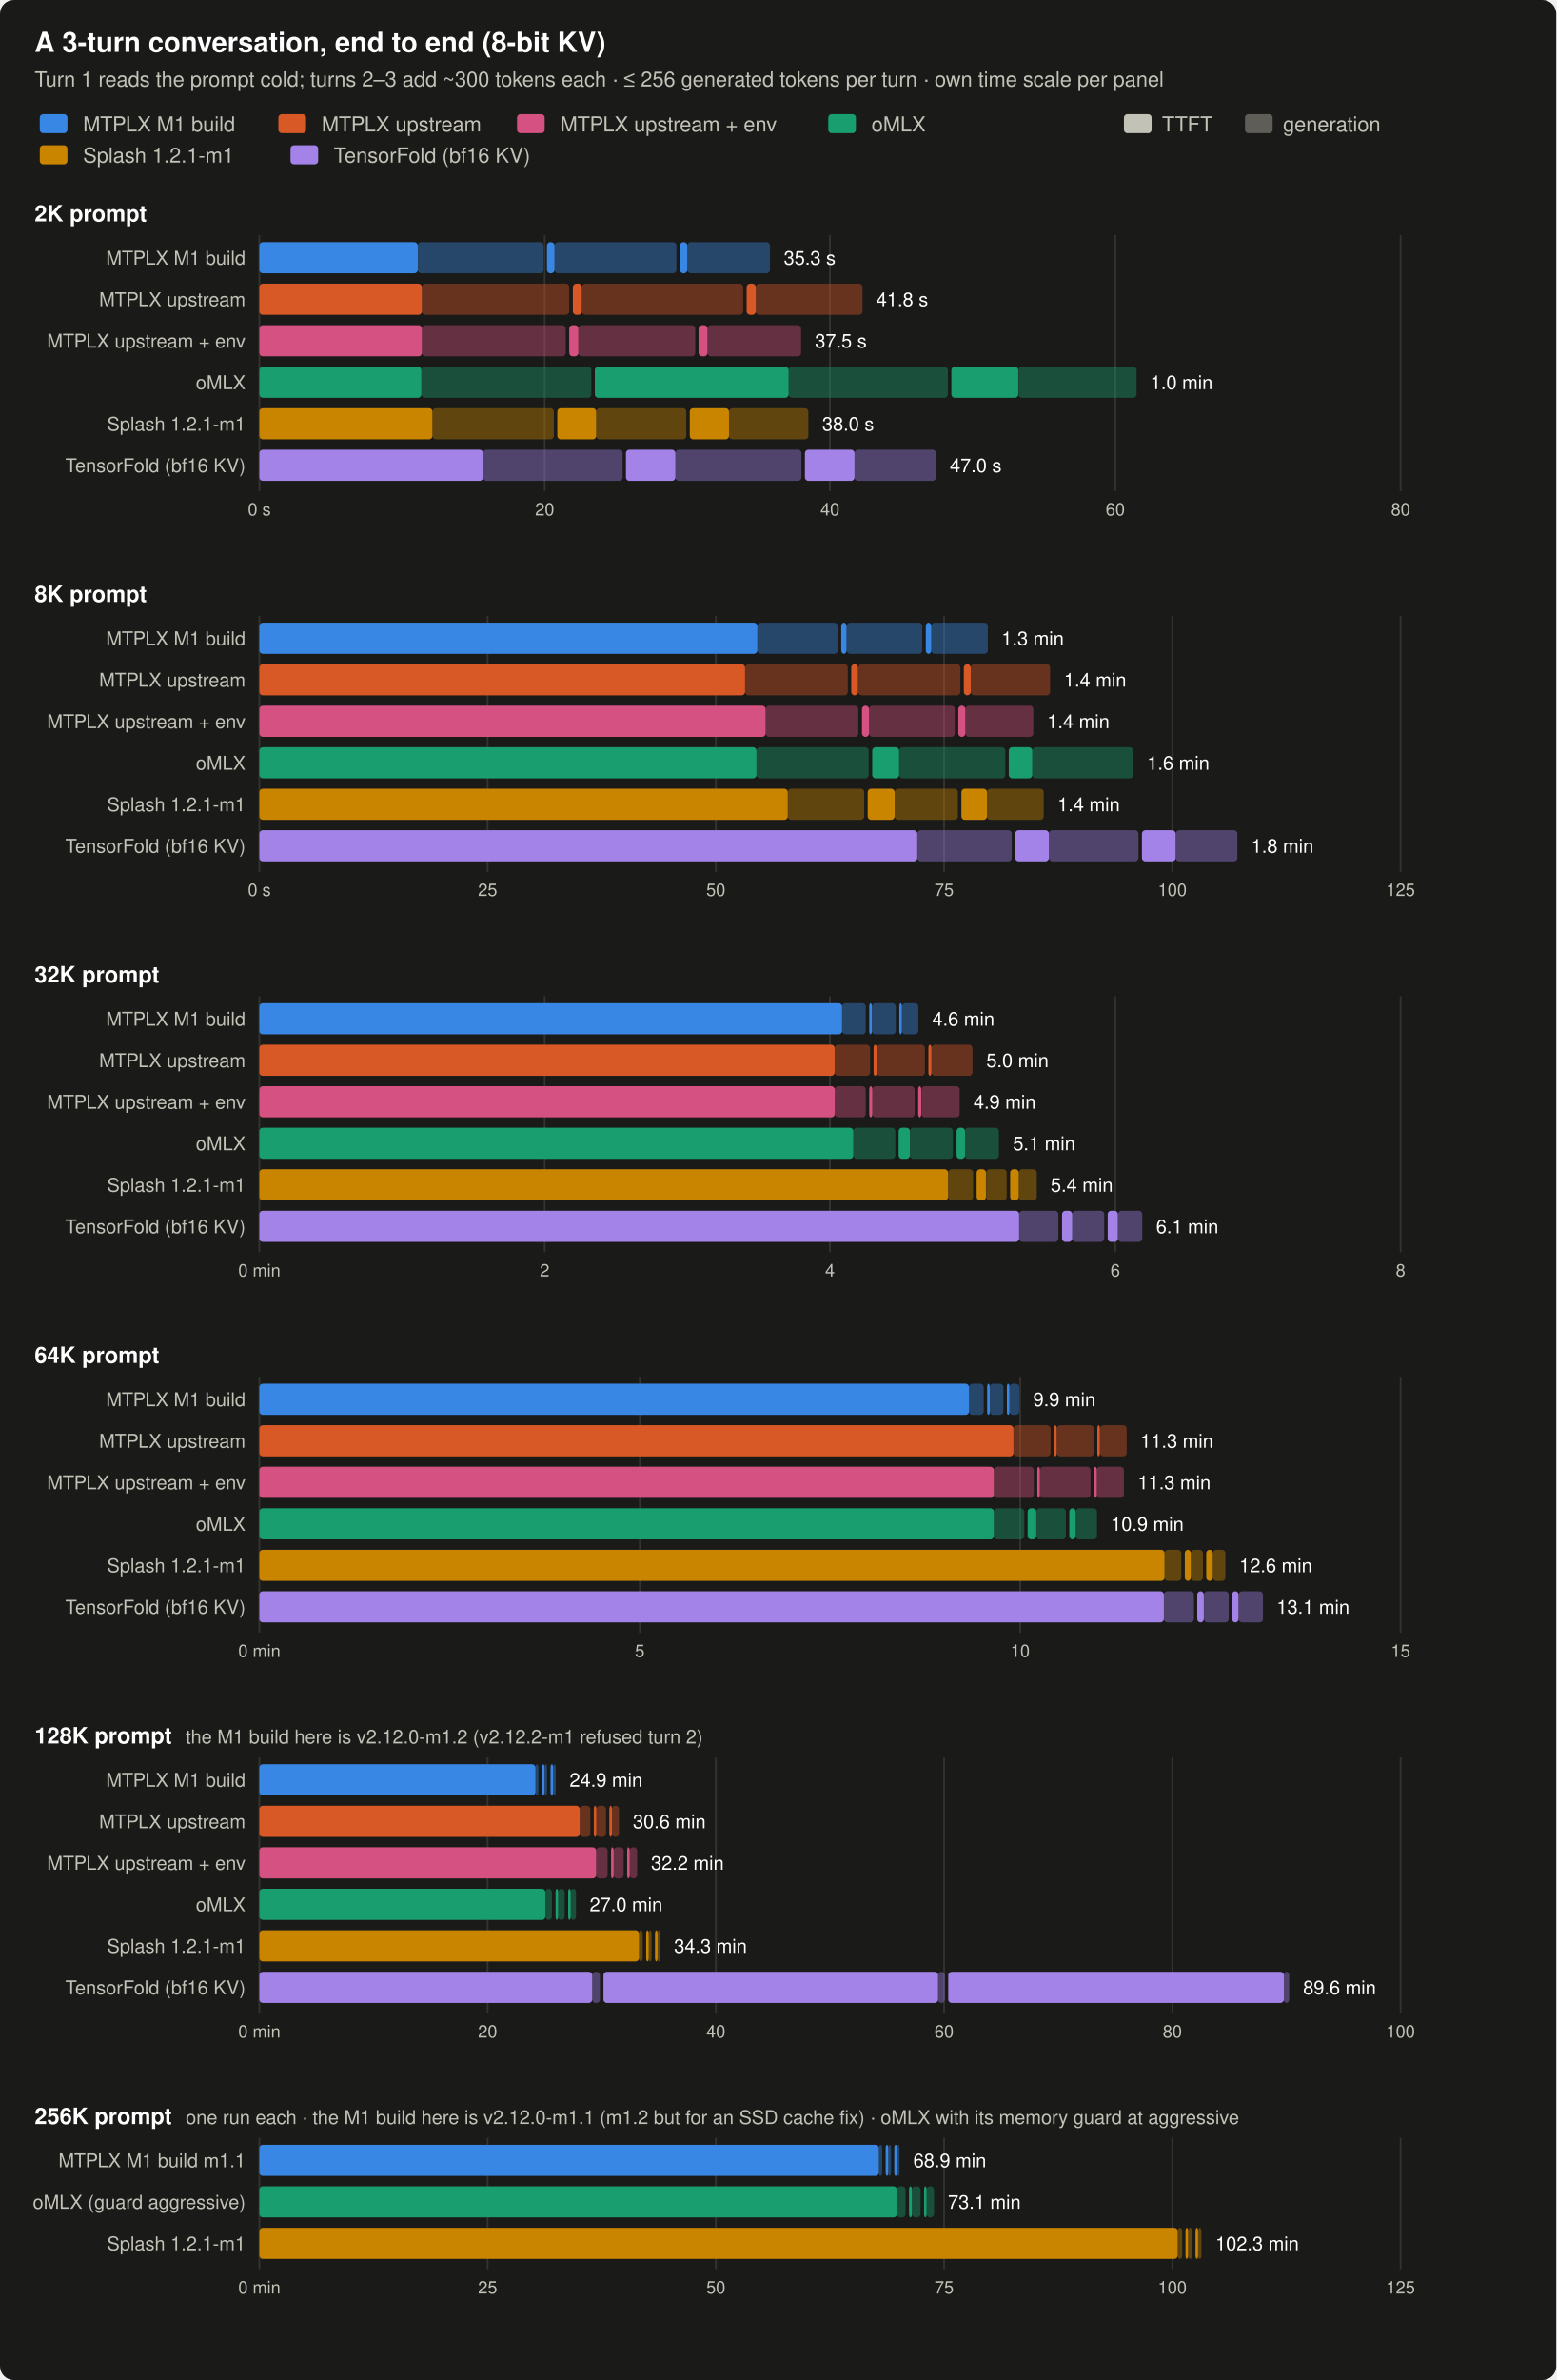
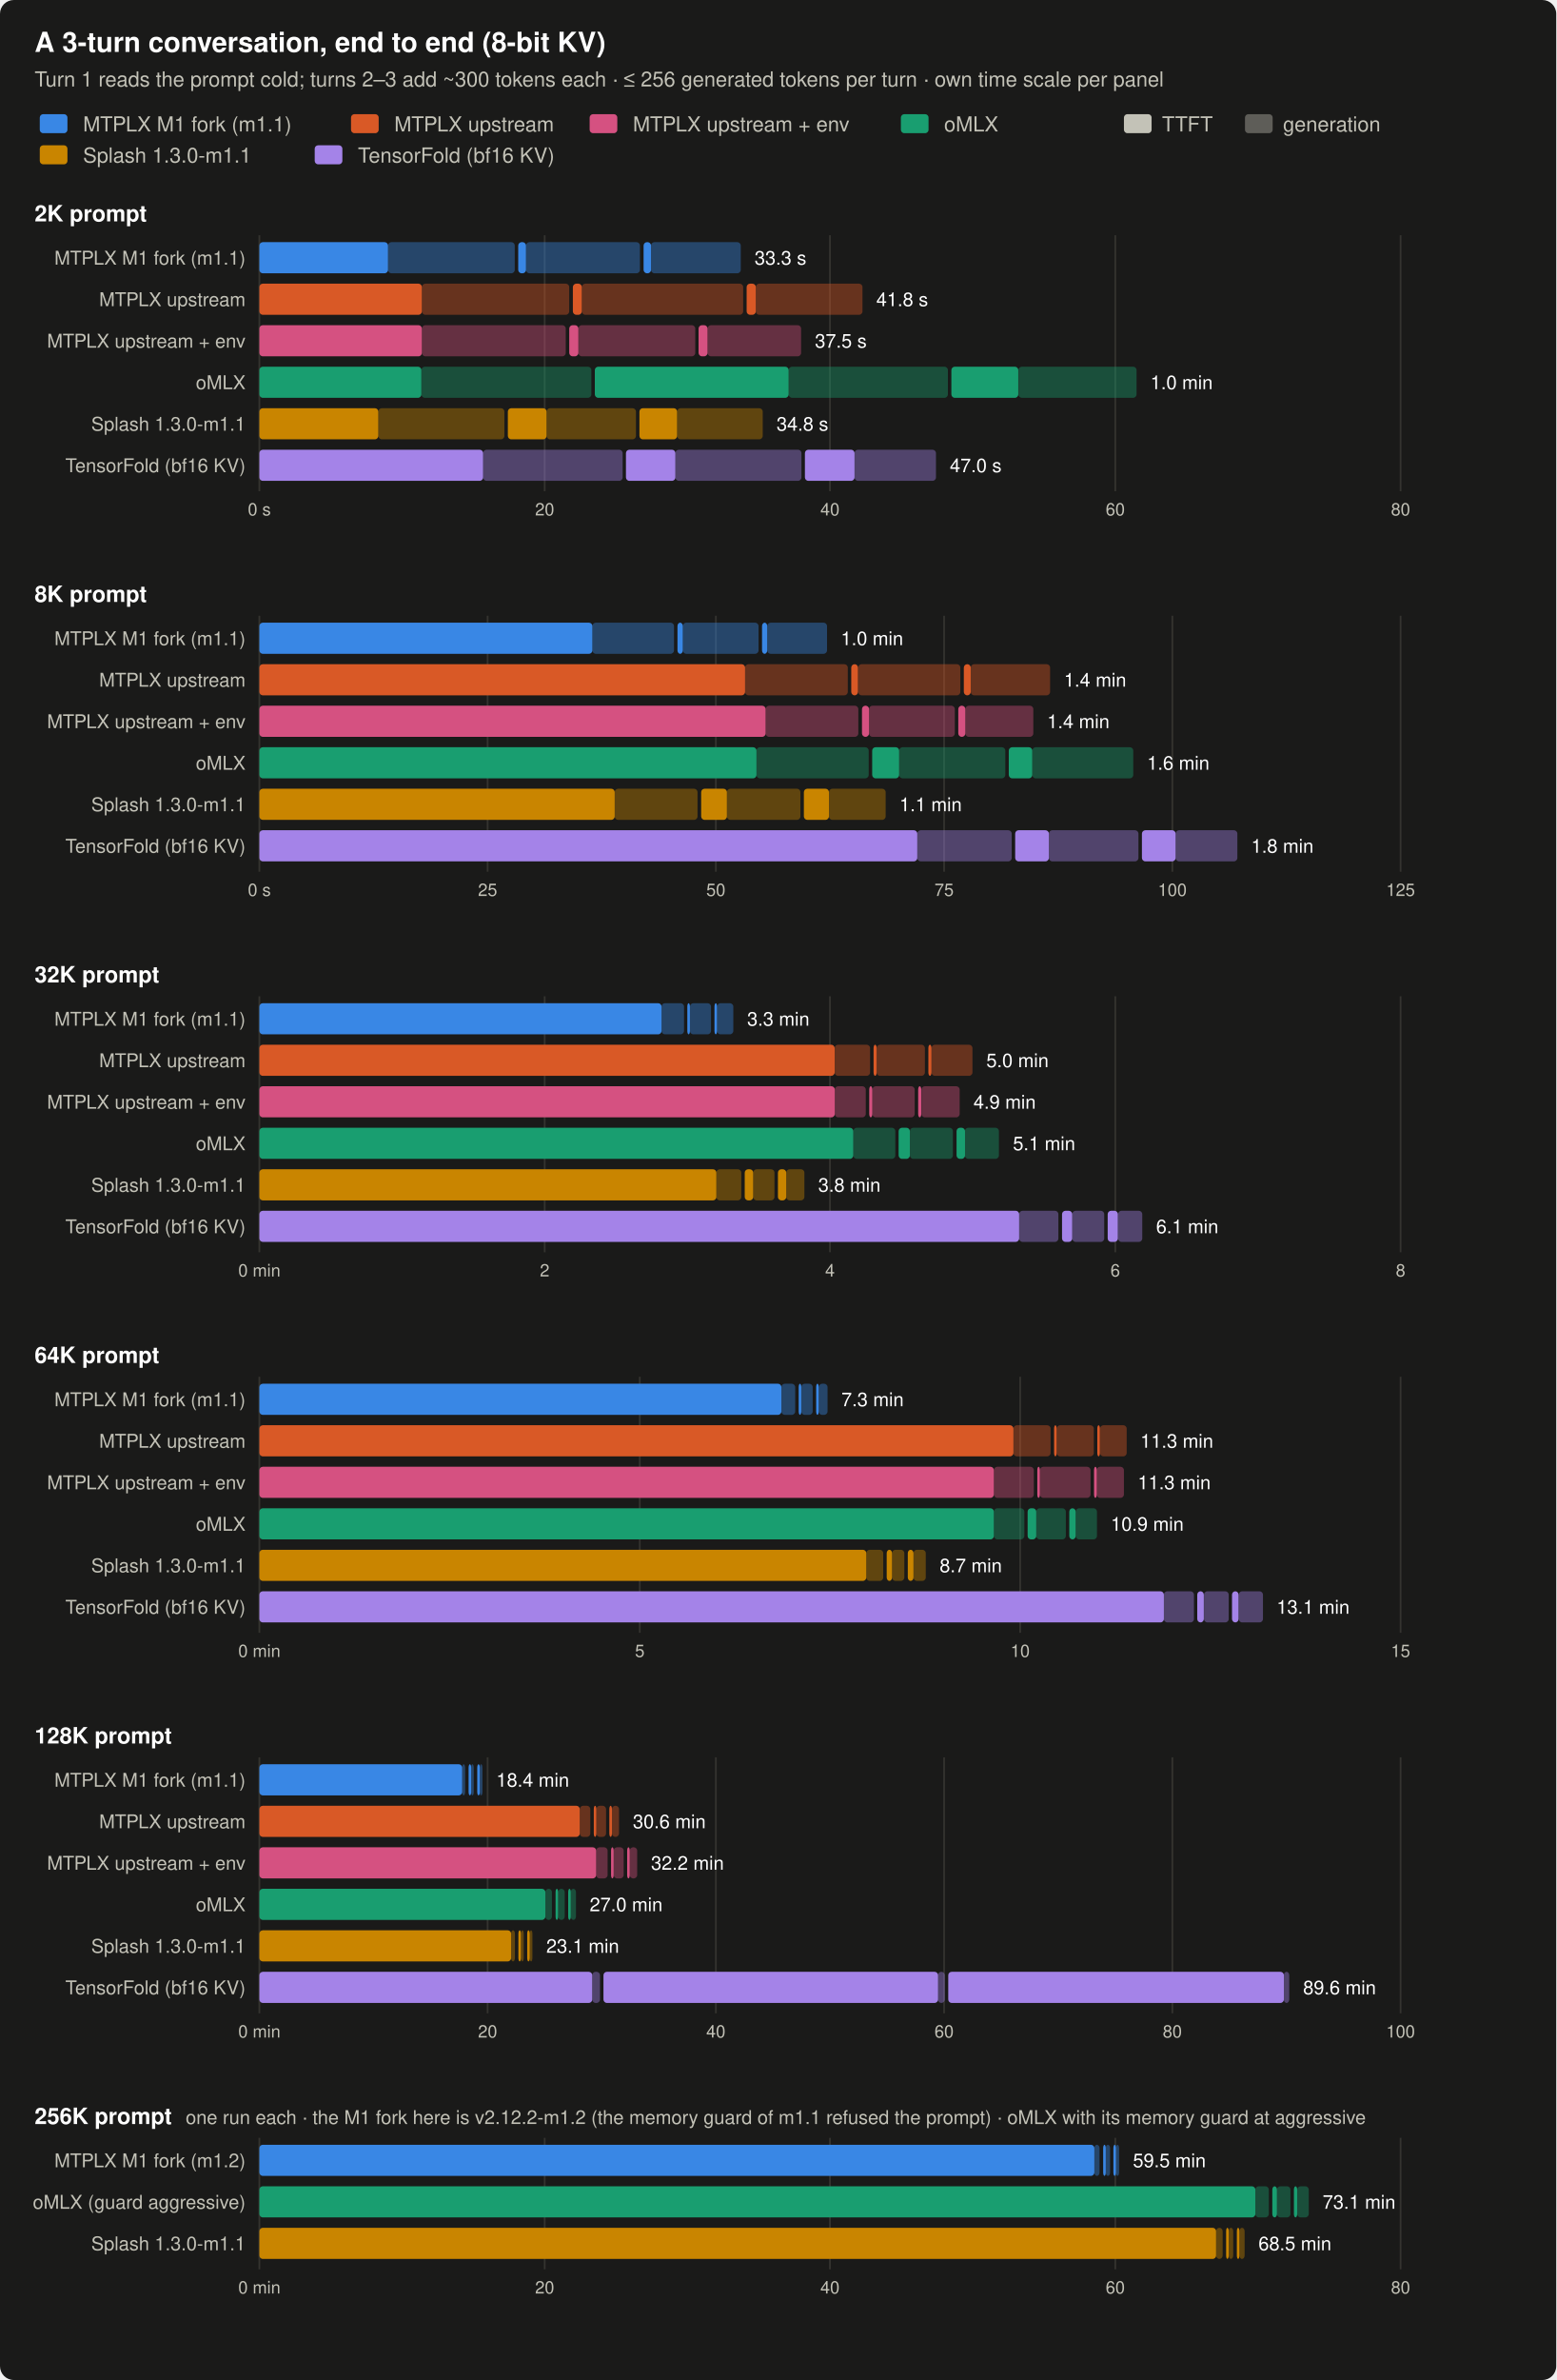
<svg xmlns="http://www.w3.org/2000/svg" viewBox="0 0 900 1376" width="900" height="1376" role="img" aria-label="A 3-turn conversation, end to end (8-bit KV)" font-family="-apple-system,BlinkMacSystemFont,Segoe UI,Helvetica,Arial,sans-serif">
  <rect width="900" height="1376" rx="8" fill="#1a1a19" />
  <text x="20" y="30" fill="#ffffff" font-size="16" font-weight="600">A 3-turn conversation, end to end (8-bit KV)</text>
  <text x="20" y="50" fill="#c3c2b7" font-size="12">Turn 1 reads the prompt cold; turns 2–3 add ~300 tokens each · ≤ 256 generated tokens per turn · own time scale per panel</text>
  <rect x="23" y="66" width="16" height="11" rx="2" fill="#3987e5" />
-   <text x="48" y="76" fill="#c3c2b7" font-size="12">MTPLX M1 build</text>
-   <rect x="161" y="66" width="16" height="11" rx="2" fill="#d95926" />
-   <text x="186" y="76" fill="#c3c2b7" font-size="12">MTPLX upstream</text>
-   <rect x="299" y="66" width="16" height="11" rx="2" fill="#d55181" />
-   <text x="324" y="76" fill="#c3c2b7" font-size="12">MTPLX upstream + env</text>
-   <rect x="479" y="66" width="16" height="11" rx="2" fill="#199e70" />
-   <text x="504" y="76" fill="#c3c2b7" font-size="12">oMLX</text>
+   <text x="48" y="76" fill="#c3c2b7" font-size="12">MTPLX M1 fork (m1.1)</text>
+   <rect x="203" y="66" width="16" height="11" rx="2" fill="#d95926" />
+   <text x="228" y="76" fill="#c3c2b7" font-size="12">MTPLX upstream</text>
+   <rect x="341" y="66" width="16" height="11" rx="2" fill="#d55181" />
+   <text x="366" y="76" fill="#c3c2b7" font-size="12">MTPLX upstream + env</text>
+   <rect x="521" y="66" width="16" height="11" rx="2" fill="#199e70" />
+   <text x="546" y="76" fill="#c3c2b7" font-size="12">oMLX</text>
  <rect x="23" y="84" width="16" height="11" rx="2" fill="#c98500" />
-   <text x="48" y="94" fill="#c3c2b7" font-size="12">Splash 1.2.1-m1</text>
-   <rect x="168" y="84" width="16" height="11" rx="2" fill="#a483e8" />
-   <text x="193" y="94" fill="#c3c2b7" font-size="12">TensorFold (bf16 KV)</text>
+   <text x="48" y="94" fill="#c3c2b7" font-size="12">Splash 1.3.0-m1.1</text>
+   <rect x="182" y="84" width="16" height="11" rx="2" fill="#a483e8" />
+   <text x="207" y="94" fill="#c3c2b7" font-size="12">TensorFold (bf16 KV)</text>
  <rect x="650" y="66" width="16" height="11" rx="2" fill="#c3c2b7" />
  <text x="672" y="76" fill="#c3c2b7" font-size="12">TTFT</text>
  <rect x="720" y="66" width="16" height="11" rx="2" fill="#c3c2b7" fill-opacity="0.4" />
  <text x="742" y="76" fill="#c3c2b7" font-size="12">generation</text>
  <text x="20" y="128" fill="#ffffff" font-size="13" font-weight="600">2K prompt</text>
  <line x1="150.0" x2="150.0" y1="136" y2="284" stroke="#34332f" />
  <text x="150.0" y="298" fill="#c3c2b7" font-size="10" text-anchor="middle">0 s</text>
  <line x1="315.0" x2="315.0" y1="136" y2="284" stroke="#34332f" />
  <text x="315.0" y="298" fill="#c3c2b7" font-size="10" text-anchor="middle">20 </text>
  <line x1="480.0" x2="480.0" y1="136" y2="284" stroke="#34332f" />
  <text x="480.0" y="298" fill="#c3c2b7" font-size="10" text-anchor="middle">40 </text>
  <line x1="645.0" x2="645.0" y1="136" y2="284" stroke="#34332f" />
  <text x="645.0" y="298" fill="#c3c2b7" font-size="10" text-anchor="middle">60 </text>
  <line x1="810.0" x2="810.0" y1="136" y2="284" stroke="#34332f" />
  <text x="810.0" y="298" fill="#c3c2b7" font-size="10" text-anchor="middle">80 </text>
-   <text x="142" y="153" fill="#c3c2b7" font-size="11" text-anchor="end">MTPLX M1 build</text>
-   <rect x="150.0" y="140" width="91.6" height="18" rx="2" fill="#3987e5" />
-   <rect x="241.6" y="140" width="72.7" height="18" rx="2" fill="#3987e5" fill-opacity="0.4" />
-   <rect x="316.3" y="140" width="4.4" height="18" rx="2" fill="#3987e5" />
-   <rect x="320.7" y="140" width="70.5" height="18" rx="2" fill="#3987e5" fill-opacity="0.4" />
-   <rect x="393.2" y="140" width="4.3" height="18" rx="2" fill="#3987e5" />
-   <rect x="397.5" y="140" width="47.8" height="18" rx="2" fill="#3987e5" fill-opacity="0.4" />
-   <text x="453.3" y="153" fill="#ffffff" font-size="11">35.3 s</text>
+   <text x="142" y="153" fill="#c3c2b7" font-size="11" text-anchor="end">MTPLX M1 fork (m1.1)</text>
+   <rect x="150.0" y="140" width="74.4" height="18" rx="2" fill="#3987e5" />
+   <rect x="224.4" y="140" width="73.3" height="18" rx="2" fill="#3987e5" fill-opacity="0.4" />
+   <rect x="299.7" y="140" width="4.5" height="18" rx="2" fill="#3987e5" />
+   <rect x="304.2" y="140" width="65.9" height="18" rx="2" fill="#3987e5" fill-opacity="0.4" />
+   <rect x="372.2" y="140" width="4.3" height="18" rx="2" fill="#3987e5" />
+   <rect x="376.5" y="140" width="51.9" height="18" rx="2" fill="#3987e5" fill-opacity="0.4" />
+   <text x="436.4" y="153" fill="#ffffff" font-size="11">33.3 s</text>
  <text x="142" y="177" fill="#c3c2b7" font-size="11" text-anchor="end">MTPLX upstream</text>
  <rect x="150.0" y="164" width="94.0" height="18" rx="2" fill="#d95926" />
  <rect x="244.0" y="164" width="85.2" height="18" rx="2" fill="#d95926" fill-opacity="0.4" />
  <rect x="331.3" y="164" width="5.2" height="18" rx="2" fill="#d95926" />
  <rect x="336.5" y="164" width="93.3" height="18" rx="2" fill="#d95926" fill-opacity="0.4" />
  <rect x="431.8" y="164" width="5.3" height="18" rx="2" fill="#d95926" />
  <rect x="437.1" y="164" width="61.7" height="18" rx="2" fill="#d95926" fill-opacity="0.4" />
  <text x="506.8" y="177" fill="#ffffff" font-size="11">41.8 s</text>
  <text x="142" y="201" fill="#c3c2b7" font-size="11" text-anchor="end">MTPLX upstream + env</text>
  <rect x="150.0" y="188" width="94.0" height="18" rx="2" fill="#d55181" />
  <rect x="244.0" y="188" width="83.2" height="18" rx="2" fill="#d55181" fill-opacity="0.4" />
  <rect x="329.2" y="188" width="5.3" height="18" rx="2" fill="#d55181" />
  <rect x="334.5" y="188" width="67.6" height="18" rx="2" fill="#d55181" fill-opacity="0.4" />
  <rect x="404.0" y="188" width="5.2" height="18" rx="2" fill="#d55181" />
  <rect x="409.2" y="188" width="54.1" height="18" rx="2" fill="#d55181" fill-opacity="0.4" />
  <text x="471.3" y="201" fill="#ffffff" font-size="11">37.5 s</text>
  <text x="142" y="225" fill="#c3c2b7" font-size="11" text-anchor="end">oMLX</text>
  <rect x="150.0" y="212" width="93.7" height="18" rx="2" fill="#199e70" />
  <rect x="243.7" y="212" width="98.3" height="18" rx="2" fill="#199e70" fill-opacity="0.4" />
  <rect x="344.0" y="212" width="112.1" height="18" rx="2" fill="#199e70" />
  <rect x="456.1" y="212" width="92.1" height="18" rx="2" fill="#199e70" fill-opacity="0.4" />
  <rect x="550.2" y="212" width="38.7" height="18" rx="2" fill="#199e70" />
  <rect x="589.0" y="212" width="68.3" height="18" rx="2" fill="#199e70" fill-opacity="0.4" />
  <text x="665.3" y="225" fill="#ffffff" font-size="11">1.0 min</text>
-   <text x="142" y="249" fill="#c3c2b7" font-size="11" text-anchor="end">Splash 1.2.1-m1</text>
-   <rect x="150.0" y="236" width="100.1" height="18" rx="2" fill="#c98500" />
-   <rect x="250.1" y="236" width="70.2" height="18" rx="2" fill="#c98500" fill-opacity="0.4" />
-   <rect x="322.3" y="236" width="22.5" height="18" rx="2" fill="#c98500" />
-   <rect x="344.8" y="236" width="52.1" height="18" rx="2" fill="#c98500" fill-opacity="0.4" />
-   <rect x="398.9" y="236" width="22.7" height="18" rx="2" fill="#c98500" />
-   <rect x="421.6" y="236" width="45.9" height="18" rx="2" fill="#c98500" fill-opacity="0.4" />
-   <text x="475.5" y="249" fill="#ffffff" font-size="11">38.0 s</text>
+   <text x="142" y="249" fill="#c3c2b7" font-size="11" text-anchor="end">Splash 1.3.0-m1.1</text>
+   <rect x="150.0" y="236" width="68.8" height="18" rx="2" fill="#c98500" />
+   <rect x="218.8" y="236" width="72.9" height="18" rx="2" fill="#c98500" fill-opacity="0.4" />
+   <rect x="293.7" y="236" width="22.4" height="18" rx="2" fill="#c98500" />
+   <rect x="316.1" y="236" width="51.7" height="18" rx="2" fill="#c98500" fill-opacity="0.4" />
+   <rect x="369.8" y="236" width="21.8" height="18" rx="2" fill="#c98500" />
+   <rect x="391.6" y="236" width="49.5" height="18" rx="2" fill="#c98500" fill-opacity="0.4" />
+   <text x="449.1" y="249" fill="#ffffff" font-size="11">34.8 s</text>
  <text x="142" y="273" fill="#c3c2b7" font-size="11" text-anchor="end">TensorFold (bf16 KV)</text>
  <rect x="150.0" y="260" width="129.4" height="18" rx="2" fill="#a483e8" />
  <rect x="279.4" y="260" width="80.7" height="18" rx="2" fill="#a483e8" fill-opacity="0.4" />
  <rect x="362.0" y="260" width="28.6" height="18" rx="2" fill="#a483e8" />
  <rect x="390.6" y="260" width="72.9" height="18" rx="2" fill="#a483e8" fill-opacity="0.4" />
  <rect x="465.5" y="260" width="28.7" height="18" rx="2" fill="#a483e8" />
  <rect x="494.2" y="260" width="47.1" height="18" rx="2" fill="#a483e8" fill-opacity="0.4" />
  <text x="549.3" y="273" fill="#ffffff" font-size="11">47.0 s</text>
  <text x="20" y="348" fill="#ffffff" font-size="13" font-weight="600">8K prompt</text>
  <line x1="150.0" x2="150.0" y1="356" y2="504" stroke="#34332f" />
  <text x="150.0" y="518" fill="#c3c2b7" font-size="10" text-anchor="middle">0 s</text>
  <line x1="282.0" x2="282.0" y1="356" y2="504" stroke="#34332f" />
  <text x="282.0" y="518" fill="#c3c2b7" font-size="10" text-anchor="middle">25 </text>
  <line x1="414.0" x2="414.0" y1="356" y2="504" stroke="#34332f" />
  <text x="414.0" y="518" fill="#c3c2b7" font-size="10" text-anchor="middle">50 </text>
  <line x1="546.0" x2="546.0" y1="356" y2="504" stroke="#34332f" />
  <text x="546.0" y="518" fill="#c3c2b7" font-size="10" text-anchor="middle">75 </text>
  <line x1="678.0" x2="678.0" y1="356" y2="504" stroke="#34332f" />
  <text x="678.0" y="518" fill="#c3c2b7" font-size="10" text-anchor="middle">100 </text>
  <line x1="810.0" x2="810.0" y1="356" y2="504" stroke="#34332f" />
  <text x="810.0" y="518" fill="#c3c2b7" font-size="10" text-anchor="middle">125 </text>
-   <text x="142" y="373" fill="#c3c2b7" font-size="11" text-anchor="end">MTPLX M1 build</text>
-   <rect x="150.0" y="360" width="288.0" height="18" rx="2" fill="#3987e5" />
-   <rect x="438.0" y="360" width="46.5" height="18" rx="2" fill="#3987e5" fill-opacity="0.4" />
-   <rect x="486.5" y="360" width="3.1" height="18" rx="2" fill="#3987e5" />
-   <rect x="489.7" y="360" width="43.7" height="18" rx="2" fill="#3987e5" fill-opacity="0.4" />
-   <rect x="535.4" y="360" width="3.2" height="18" rx="2" fill="#3987e5" />
-   <rect x="538.6" y="360" width="32.7" height="18" rx="2" fill="#3987e5" fill-opacity="0.4" />
-   <text x="579.2" y="373" fill="#ffffff" font-size="11">1.3 min</text>
+   <text x="142" y="373" fill="#c3c2b7" font-size="11" text-anchor="end">MTPLX M1 fork (m1.1)</text>
+   <rect x="150.0" y="360" width="192.6" height="18" rx="2" fill="#3987e5" />
+   <rect x="342.6" y="360" width="47.2" height="18" rx="2" fill="#3987e5" fill-opacity="0.4" />
+   <rect x="391.8" y="360" width="3.1" height="18" rx="2" fill="#3987e5" />
+   <rect x="394.9" y="360" width="43.8" height="18" rx="2" fill="#3987e5" fill-opacity="0.4" />
+   <rect x="440.7" y="360" width="3.0" height="18" rx="2" fill="#3987e5" />
+   <rect x="443.7" y="360" width="34.6" height="18" rx="2" fill="#3987e5" fill-opacity="0.4" />
+   <text x="486.3" y="373" fill="#ffffff" font-size="11">1.0 min</text>
  <text x="142" y="397" fill="#c3c2b7" font-size="11" text-anchor="end">MTPLX upstream</text>
  <rect x="150.0" y="384" width="280.9" height="18" rx="2" fill="#d95926" />
  <rect x="430.9" y="384" width="59.4" height="18" rx="2" fill="#d95926" fill-opacity="0.4" />
  <rect x="492.3" y="384" width="3.9" height="18" rx="2" fill="#d95926" />
  <rect x="496.3" y="384" width="59.1" height="18" rx="2" fill="#d95926" fill-opacity="0.4" />
  <rect x="557.4" y="384" width="4.0" height="18" rx="2" fill="#d95926" />
  <rect x="561.4" y="384" width="45.9" height="18" rx="2" fill="#d95926" fill-opacity="0.4" />
  <text x="615.3" y="397" fill="#ffffff" font-size="11">1.4 min</text>
  <text x="142" y="421" fill="#c3c2b7" font-size="11" text-anchor="end">MTPLX upstream + env</text>
  <rect x="150.0" y="408" width="292.8" height="18" rx="2" fill="#d55181" />
  <rect x="442.8" y="408" width="53.6" height="18" rx="2" fill="#d55181" fill-opacity="0.4" />
  <rect x="498.5" y="408" width="4.1" height="18" rx="2" fill="#d55181" />
  <rect x="502.6" y="408" width="49.6" height="18" rx="2" fill="#d55181" fill-opacity="0.4" />
  <rect x="554.2" y="408" width="4.1" height="18" rx="2" fill="#d55181" />
  <rect x="558.3" y="408" width="39.3" height="18" rx="2" fill="#d55181" fill-opacity="0.4" />
  <text x="605.6" y="421" fill="#ffffff" font-size="11">1.4 min</text>
  <text x="142" y="445" fill="#c3c2b7" font-size="11" text-anchor="end">oMLX</text>
  <rect x="150.0" y="432" width="287.5" height="18" rx="2" fill="#199e70" />
  <rect x="437.5" y="432" width="64.9" height="18" rx="2" fill="#199e70" fill-opacity="0.4" />
  <rect x="504.4" y="432" width="15.6" height="18" rx="2" fill="#199e70" />
  <rect x="520.0" y="432" width="61.4" height="18" rx="2" fill="#199e70" fill-opacity="0.4" />
  <rect x="583.4" y="432" width="13.6" height="18" rx="2" fill="#199e70" />
  <rect x="597.0" y="432" width="58.4" height="18" rx="2" fill="#199e70" fill-opacity="0.4" />
  <text x="663.4" y="445" fill="#ffffff" font-size="11">1.6 min</text>
-   <text x="142" y="469" fill="#c3c2b7" font-size="11" text-anchor="end">Splash 1.2.1-m1</text>
-   <rect x="150.0" y="456" width="305.6" height="18" rx="2" fill="#c98500" />
-   <rect x="455.6" y="456" width="44.2" height="18" rx="2" fill="#c98500" fill-opacity="0.4" />
-   <rect x="501.8" y="456" width="15.6" height="18" rx="2" fill="#c98500" />
-   <rect x="517.4" y="456" width="36.6" height="18" rx="2" fill="#c98500" fill-opacity="0.4" />
-   <rect x="556.0" y="456" width="14.8" height="18" rx="2" fill="#c98500" />
-   <rect x="570.8" y="456" width="32.8" height="18" rx="2" fill="#c98500" fill-opacity="0.4" />
-   <text x="611.6" y="469" fill="#ffffff" font-size="11">1.4 min</text>
+   <text x="142" y="469" fill="#c3c2b7" font-size="11" text-anchor="end">Splash 1.3.0-m1.1</text>
+   <rect x="150.0" y="456" width="205.5" height="18" rx="2" fill="#c98500" />
+   <rect x="355.5" y="456" width="47.9" height="18" rx="2" fill="#c98500" fill-opacity="0.4" />
+   <rect x="405.5" y="456" width="14.9" height="18" rx="2" fill="#c98500" />
+   <rect x="420.4" y="456" width="42.5" height="18" rx="2" fill="#c98500" fill-opacity="0.4" />
+   <rect x="464.9" y="456" width="14.5" height="18" rx="2" fill="#c98500" />
+   <rect x="479.4" y="456" width="32.8" height="18" rx="2" fill="#c98500" fill-opacity="0.4" />
+   <text x="520.2" y="469" fill="#ffffff" font-size="11">1.1 min</text>
  <text x="142" y="493" fill="#c3c2b7" font-size="11" text-anchor="end">TensorFold (bf16 KV)</text>
  <rect x="150.0" y="480" width="380.5" height="18" rx="2" fill="#a483e8" />
  <rect x="530.5" y="480" width="54.6" height="18" rx="2" fill="#a483e8" fill-opacity="0.4" />
  <rect x="587.1" y="480" width="19.5" height="18" rx="2" fill="#a483e8" />
  <rect x="606.6" y="480" width="51.8" height="18" rx="2" fill="#a483e8" fill-opacity="0.4" />
  <rect x="660.4" y="480" width="19.5" height="18" rx="2" fill="#a483e8" />
  <rect x="679.9" y="480" width="35.7" height="18" rx="2" fill="#a483e8" fill-opacity="0.4" />
  <text x="723.6" y="493" fill="#ffffff" font-size="11">1.8 min</text>
  <text x="20" y="568" fill="#ffffff" font-size="13" font-weight="600">32K prompt</text>
  <line x1="150.0" x2="150.0" y1="576" y2="724" stroke="#34332f" />
  <text x="150.0" y="738" fill="#c3c2b7" font-size="10" text-anchor="middle">0 min</text>
  <line x1="315.0" x2="315.0" y1="576" y2="724" stroke="#34332f" />
  <text x="315.0" y="738" fill="#c3c2b7" font-size="10" text-anchor="middle">2 </text>
  <line x1="480.0" x2="480.0" y1="576" y2="724" stroke="#34332f" />
  <text x="480.0" y="738" fill="#c3c2b7" font-size="10" text-anchor="middle">4 </text>
  <line x1="645.0" x2="645.0" y1="576" y2="724" stroke="#34332f" />
  <text x="645.0" y="738" fill="#c3c2b7" font-size="10" text-anchor="middle">6 </text>
  <line x1="810.0" x2="810.0" y1="576" y2="724" stroke="#34332f" />
  <text x="810.0" y="738" fill="#c3c2b7" font-size="10" text-anchor="middle">8 </text>
-   <text x="142" y="593" fill="#c3c2b7" font-size="11" text-anchor="end">MTPLX M1 build</text>
-   <rect x="150.0" y="580" width="337.0" height="18" rx="2" fill="#3987e5" />
-   <rect x="487.0" y="580" width="13.7" height="18" rx="2" fill="#3987e5" fill-opacity="0.4" />
-   <rect x="502.7" y="580" width="1.5" height="18" rx="2" fill="#3987e5" />
-   <rect x="504.2" y="580" width="13.9" height="18" rx="2" fill="#3987e5" fill-opacity="0.4" />
-   <rect x="520.1" y="580" width="1.5" height="18" rx="2" fill="#3987e5" />
-   <rect x="521.6" y="580" width="9.5" height="18" rx="2" fill="#3987e5" fill-opacity="0.4" />
-   <text x="539.1" y="593" fill="#ffffff" font-size="11">4.6 min</text>
+   <text x="142" y="593" fill="#c3c2b7" font-size="11" text-anchor="end">MTPLX M1 fork (m1.1)</text>
+   <rect x="150.0" y="580" width="232.6" height="18" rx="2" fill="#3987e5" />
+   <rect x="382.6" y="580" width="13.0" height="18" rx="2" fill="#3987e5" fill-opacity="0.4" />
+   <rect x="397.5" y="580" width="1.5" height="18" rx="2" fill="#3987e5" />
+   <rect x="399.0" y="580" width="12.2" height="18" rx="2" fill="#3987e5" fill-opacity="0.4" />
+   <rect x="413.2" y="580" width="1.5" height="18" rx="2" fill="#3987e5" />
+   <rect x="414.7" y="580" width="9.4" height="18" rx="2" fill="#3987e5" fill-opacity="0.4" />
+   <text x="432.1" y="593" fill="#ffffff" font-size="11">3.3 min</text>
  <text x="142" y="617" fill="#c3c2b7" font-size="11" text-anchor="end">MTPLX upstream</text>
  <rect x="150.0" y="604" width="332.7" height="18" rx="2" fill="#d95926" />
  <rect x="482.7" y="604" width="20.5" height="18" rx="2" fill="#d95926" fill-opacity="0.4" />
  <rect x="505.2" y="604" width="1.8" height="18" rx="2" fill="#d95926" />
  <rect x="507.0" y="604" width="27.9" height="18" rx="2" fill="#d95926" fill-opacity="0.4" />
  <rect x="536.9" y="604" width="1.8" height="18" rx="2" fill="#d95926" />
  <rect x="538.7" y="604" width="23.7" height="18" rx="2" fill="#d95926" fill-opacity="0.4" />
  <text x="570.4" y="617" fill="#ffffff" font-size="11">5.0 min</text>
  <text x="142" y="641" fill="#c3c2b7" font-size="11" text-anchor="end">MTPLX upstream + env</text>
  <rect x="150.0" y="628" width="332.8" height="18" rx="2" fill="#d55181" />
  <rect x="482.8" y="628" width="17.9" height="18" rx="2" fill="#d55181" fill-opacity="0.4" />
  <rect x="502.7" y="628" width="1.8" height="18" rx="2" fill="#d55181" />
  <rect x="504.5" y="628" width="24.5" height="18" rx="2" fill="#d55181" fill-opacity="0.4" />
  <rect x="531.0" y="628" width="1.8" height="18" rx="2" fill="#d55181" />
  <rect x="532.9" y="628" width="22.1" height="18" rx="2" fill="#d55181" fill-opacity="0.4" />
  <text x="563.0" y="641" fill="#ffffff" font-size="11">4.9 min</text>
  <text x="142" y="665" fill="#c3c2b7" font-size="11" text-anchor="end">oMLX</text>
  <rect x="150.0" y="652" width="343.5" height="18" rx="2" fill="#199e70" />
  <rect x="493.5" y="652" width="24.3" height="18" rx="2" fill="#199e70" fill-opacity="0.4" />
  <rect x="519.7" y="652" width="6.5" height="18" rx="2" fill="#199e70" />
  <rect x="526.2" y="652" width="24.9" height="18" rx="2" fill="#199e70" fill-opacity="0.4" />
  <rect x="553.2" y="652" width="4.9" height="18" rx="2" fill="#199e70" />
  <rect x="558.0" y="652" width="19.7" height="18" rx="2" fill="#199e70" fill-opacity="0.4" />
  <text x="585.8" y="665" fill="#ffffff" font-size="11">5.1 min</text>
-   <text x="142" y="689" fill="#c3c2b7" font-size="11" text-anchor="end">Splash 1.2.1-m1</text>
-   <rect x="150.0" y="676" width="398.3" height="18" rx="2" fill="#c98500" />
-   <rect x="548.3" y="676" width="14.5" height="18" rx="2" fill="#c98500" fill-opacity="0.4" />
-   <rect x="564.8" y="676" width="5.4" height="18" rx="2" fill="#c98500" />
-   <rect x="570.3" y="676" width="11.9" height="18" rx="2" fill="#c98500" fill-opacity="0.4" />
-   <rect x="584.2" y="676" width="5.0" height="18" rx="2" fill="#c98500" />
-   <rect x="589.2" y="676" width="10.4" height="18" rx="2" fill="#c98500" fill-opacity="0.4" />
-   <text x="607.6" y="689" fill="#ffffff" font-size="11">5.4 min</text>
+   <text x="142" y="689" fill="#c3c2b7" font-size="11" text-anchor="end">Splash 1.3.0-m1.1</text>
+   <rect x="150.0" y="676" width="264.3" height="18" rx="2" fill="#c98500" />
+   <rect x="414.3" y="676" width="14.4" height="18" rx="2" fill="#c98500" fill-opacity="0.4" />
+   <rect x="430.7" y="676" width="4.9" height="18" rx="2" fill="#c98500" />
+   <rect x="435.6" y="676" width="12.3" height="18" rx="2" fill="#c98500" fill-opacity="0.4" />
+   <rect x="449.9" y="676" width="4.8" height="18" rx="2" fill="#c98500" />
+   <rect x="454.7" y="676" width="10.5" height="18" rx="2" fill="#c98500" fill-opacity="0.4" />
+   <text x="473.2" y="689" fill="#ffffff" font-size="11">3.8 min</text>
  <text x="142" y="713" fill="#c3c2b7" font-size="11" text-anchor="end">TensorFold (bf16 KV)</text>
  <rect x="150.0" y="700" width="439.4" height="18" rx="2" fill="#a483e8" />
  <rect x="589.4" y="700" width="22.7" height="18" rx="2" fill="#a483e8" fill-opacity="0.4" />
  <rect x="614.2" y="700" width="5.9" height="18" rx="2" fill="#a483e8" />
  <rect x="620.1" y="700" width="18.5" height="18" rx="2" fill="#a483e8" fill-opacity="0.4" />
  <rect x="640.6" y="700" width="5.9" height="18" rx="2" fill="#a483e8" />
  <rect x="646.6" y="700" width="14.0" height="18" rx="2" fill="#a483e8" fill-opacity="0.4" />
  <text x="668.6" y="713" fill="#ffffff" font-size="11">6.1 min</text>
  <text x="20" y="788" fill="#ffffff" font-size="13" font-weight="600">64K prompt</text>
  <line x1="150.0" x2="150.0" y1="796" y2="944" stroke="#34332f" />
  <text x="150.0" y="958" fill="#c3c2b7" font-size="10" text-anchor="middle">0 min</text>
  <line x1="370.0" x2="370.0" y1="796" y2="944" stroke="#34332f" />
  <text x="370.0" y="958" fill="#c3c2b7" font-size="10" text-anchor="middle">5 </text>
  <line x1="590.0" x2="590.0" y1="796" y2="944" stroke="#34332f" />
  <text x="590.0" y="958" fill="#c3c2b7" font-size="10" text-anchor="middle">10 </text>
  <line x1="810.0" x2="810.0" y1="796" y2="944" stroke="#34332f" />
  <text x="810.0" y="958" fill="#c3c2b7" font-size="10" text-anchor="middle">15 </text>
-   <text x="142" y="813" fill="#c3c2b7" font-size="11" text-anchor="end">MTPLX M1 build</text>
-   <rect x="150.0" y="800" width="410.4" height="18" rx="2" fill="#3987e5" />
-   <rect x="560.4" y="800" width="8.5" height="18" rx="2" fill="#3987e5" fill-opacity="0.4" />
-   <rect x="570.9" y="800" width="1.5" height="18" rx="2" fill="#3987e5" />
-   <rect x="572.4" y="800" width="7.9" height="18" rx="2" fill="#3987e5" fill-opacity="0.4" />
-   <rect x="582.3" y="800" width="1.5" height="18" rx="2" fill="#3987e5" />
-   <rect x="583.8" y="800" width="5.7" height="18" rx="2" fill="#3987e5" fill-opacity="0.4" />
-   <text x="597.5" y="813" fill="#ffffff" font-size="11">9.9 min</text>
+   <text x="142" y="813" fill="#c3c2b7" font-size="11" text-anchor="end">MTPLX M1 fork (m1.1)</text>
+   <rect x="150.0" y="800" width="301.9" height="18" rx="2" fill="#3987e5" />
+   <rect x="451.9" y="800" width="8.0" height="18" rx="2" fill="#3987e5" fill-opacity="0.4" />
+   <rect x="461.9" y="800" width="1.5" height="18" rx="2" fill="#3987e5" />
+   <rect x="463.4" y="800" width="6.6" height="18" rx="2" fill="#3987e5" fill-opacity="0.4" />
+   <rect x="472.0" y="800" width="1.5" height="18" rx="2" fill="#3987e5" />
+   <rect x="473.5" y="800" width="5.1" height="18" rx="2" fill="#3987e5" fill-opacity="0.4" />
+   <text x="486.6" y="813" fill="#ffffff" font-size="11">7.3 min</text>
  <text x="142" y="837" fill="#c3c2b7" font-size="11" text-anchor="end">MTPLX upstream</text>
  <rect x="150.0" y="824" width="436.1" height="18" rx="2" fill="#d95926" />
  <rect x="586.1" y="824" width="21.5" height="18" rx="2" fill="#d95926" fill-opacity="0.4" />
  <rect x="609.6" y="824" width="1.5" height="18" rx="2" fill="#d95926" />
  <rect x="611.1" y="824" width="21.5" height="18" rx="2" fill="#d95926" fill-opacity="0.4" />
  <rect x="634.6" y="824" width="1.5" height="18" rx="2" fill="#d95926" />
  <rect x="636.2" y="824" width="15.4" height="18" rx="2" fill="#d95926" fill-opacity="0.4" />
  <text x="659.5" y="837" fill="#ffffff" font-size="11">11.3 min</text>
  <text x="142" y="861" fill="#c3c2b7" font-size="11" text-anchor="end">MTPLX upstream + env</text>
  <rect x="150.0" y="848" width="424.8" height="18" rx="2" fill="#d55181" />
  <rect x="574.8" y="848" width="23.1" height="18" rx="2" fill="#d55181" fill-opacity="0.4" />
  <rect x="599.9" y="848" width="1.5" height="18" rx="2" fill="#d55181" />
  <rect x="601.4" y="848" width="29.3" height="18" rx="2" fill="#d55181" fill-opacity="0.4" />
  <rect x="632.7" y="848" width="1.6" height="18" rx="2" fill="#d55181" />
  <rect x="634.2" y="848" width="15.8" height="18" rx="2" fill="#d55181" fill-opacity="0.4" />
  <text x="658.0" y="861" fill="#ffffff" font-size="11">11.3 min</text>
  <text x="142" y="885" fill="#c3c2b7" font-size="11" text-anchor="end">oMLX</text>
  <rect x="150.0" y="872" width="424.8" height="18" rx="2" fill="#199e70" />
  <rect x="574.8" y="872" width="17.6" height="18" rx="2" fill="#199e70" fill-opacity="0.4" />
  <rect x="594.3" y="872" width="5.0" height="18" rx="2" fill="#199e70" />
  <rect x="599.3" y="872" width="17.1" height="18" rx="2" fill="#199e70" fill-opacity="0.4" />
  <rect x="618.4" y="872" width="3.7" height="18" rx="2" fill="#199e70" />
  <rect x="622.1" y="872" width="12.3" height="18" rx="2" fill="#199e70" fill-opacity="0.4" />
  <text x="642.4" y="885" fill="#ffffff" font-size="11">10.9 min</text>
-   <text x="142" y="909" fill="#c3c2b7" font-size="11" text-anchor="end">Splash 1.2.1-m1</text>
-   <rect x="150.0" y="896" width="523.5" height="18" rx="2" fill="#c98500" />
-   <rect x="673.5" y="896" width="9.7" height="18" rx="2" fill="#c98500" fill-opacity="0.4" />
-   <rect x="685.2" y="896" width="3.5" height="18" rx="2" fill="#c98500" />
-   <rect x="688.7" y="896" width="7.0" height="18" rx="2" fill="#c98500" fill-opacity="0.4" />
-   <rect x="697.6" y="896" width="3.8" height="18" rx="2" fill="#c98500" />
-   <rect x="701.4" y="896" width="7.3" height="18" rx="2" fill="#c98500" fill-opacity="0.4" />
-   <text x="716.7" y="909" fill="#ffffff" font-size="11">12.6 min</text>
+   <text x="142" y="909" fill="#c3c2b7" font-size="11" text-anchor="end">Splash 1.3.0-m1.1</text>
+   <rect x="150.0" y="896" width="351.0" height="18" rx="2" fill="#c98500" />
+   <rect x="501.0" y="896" width="9.8" height="18" rx="2" fill="#c98500" fill-opacity="0.4" />
+   <rect x="512.8" y="896" width="3.1" height="18" rx="2" fill="#c98500" />
+   <rect x="515.9" y="896" width="7.1" height="18" rx="2" fill="#c98500" fill-opacity="0.4" />
+   <rect x="525.0" y="896" width="3.3" height="18" rx="2" fill="#c98500" />
+   <rect x="528.3" y="896" width="7.1" height="18" rx="2" fill="#c98500" fill-opacity="0.4" />
+   <text x="543.4" y="909" fill="#ffffff" font-size="11">8.7 min</text>
  <text x="142" y="933" fill="#c3c2b7" font-size="11" text-anchor="end">TensorFold (bf16 KV)</text>
  <rect x="150.0" y="920" width="523.1" height="18" rx="2" fill="#a483e8" />
  <rect x="673.1" y="920" width="17.4" height="18" rx="2" fill="#a483e8" fill-opacity="0.4" />
  <rect x="692.4" y="920" width="3.8" height="18" rx="2" fill="#a483e8" />
  <rect x="696.3" y="920" width="14.3" height="18" rx="2" fill="#a483e8" fill-opacity="0.4" />
  <rect x="712.5" y="920" width="3.8" height="18" rx="2" fill="#a483e8" />
  <rect x="716.4" y="920" width="14.0" height="18" rx="2" fill="#a483e8" fill-opacity="0.4" />
  <text x="738.3" y="933" fill="#ffffff" font-size="11">13.1 min</text>
-   <text x="20" y="1008" fill="#ffffff" font-size="13" font-weight="600">128K prompt<tspan fill="#c3c2b7" font-size="11" font-weight="400" dx="8">the M1 build here is v2.12.0-m1.2 (v2.12.2-m1 refused turn 2)</tspan>
-   </text>
+   <text x="20" y="1008" fill="#ffffff" font-size="13" font-weight="600">128K prompt</text>
  <line x1="150.0" x2="150.0" y1="1016" y2="1164" stroke="#34332f" />
  <text x="150.0" y="1178" fill="#c3c2b7" font-size="10" text-anchor="middle">0 min</text>
  <line x1="282.0" x2="282.0" y1="1016" y2="1164" stroke="#34332f" />
  <text x="282.0" y="1178" fill="#c3c2b7" font-size="10" text-anchor="middle">20 </text>
  <line x1="414.0" x2="414.0" y1="1016" y2="1164" stroke="#34332f" />
  <text x="414.0" y="1178" fill="#c3c2b7" font-size="10" text-anchor="middle">40 </text>
  <line x1="546.0" x2="546.0" y1="1016" y2="1164" stroke="#34332f" />
  <text x="546.0" y="1178" fill="#c3c2b7" font-size="10" text-anchor="middle">60 </text>
  <line x1="678.0" x2="678.0" y1="1016" y2="1164" stroke="#34332f" />
  <text x="678.0" y="1178" fill="#c3c2b7" font-size="10" text-anchor="middle">80 </text>
  <line x1="810.0" x2="810.0" y1="1016" y2="1164" stroke="#34332f" />
  <text x="810.0" y="1178" fill="#c3c2b7" font-size="10" text-anchor="middle">100 </text>
-   <text x="142" y="1033" fill="#c3c2b7" font-size="11" text-anchor="end">MTPLX M1 build</text>
-   <rect x="150.0" y="1020" width="159.7" height="18" rx="2" fill="#3987e5" />
-   <rect x="309.7" y="1020" width="1.7" height="18" rx="2" fill="#3987e5" fill-opacity="0.4" />
-   <rect x="313.4" y="1020" width="1.5" height="18" rx="2" fill="#3987e5" />
-   <rect x="314.9" y="1020" width="1.5" height="18" rx="2" fill="#3987e5" fill-opacity="0.4" />
-   <rect x="318.4" y="1020" width="1.5" height="18" rx="2" fill="#3987e5" />
-   <rect x="319.9" y="1020" width="1.5" height="18" rx="2" fill="#3987e5" fill-opacity="0.4" />
-   <text x="329.4" y="1033" fill="#ffffff" font-size="11">24.9 min</text>
+   <text x="142" y="1033" fill="#c3c2b7" font-size="11" text-anchor="end">MTPLX M1 fork (m1.1)</text>
+   <rect x="150.0" y="1020" width="117.3" height="18" rx="2" fill="#3987e5" />
+   <rect x="267.3" y="1020" width="1.7" height="18" rx="2" fill="#3987e5" fill-opacity="0.4" />
+   <rect x="271.0" y="1020" width="1.5" height="18" rx="2" fill="#3987e5" />
+   <rect x="272.5" y="1020" width="1.5" height="18" rx="2" fill="#3987e5" fill-opacity="0.4" />
+   <rect x="276.0" y="1020" width="1.5" height="18" rx="2" fill="#3987e5" />
+   <rect x="277.5" y="1020" width="1.5" height="18" rx="2" fill="#3987e5" fill-opacity="0.4" />
+   <text x="287.0" y="1033" fill="#ffffff" font-size="11">18.4 min</text>
  <text x="142" y="1057" fill="#c3c2b7" font-size="11" text-anchor="end">MTPLX upstream</text>
  <rect x="150.0" y="1044" width="185.3" height="18" rx="2" fill="#d95926" />
  <rect x="335.3" y="1044" width="6.1" height="18" rx="2" fill="#d95926" fill-opacity="0.4" />
  <rect x="343.4" y="1044" width="1.5" height="18" rx="2" fill="#d95926" />
  <rect x="344.9" y="1044" width="5.6" height="18" rx="2" fill="#d95926" fill-opacity="0.4" />
  <rect x="352.4" y="1044" width="1.5" height="18" rx="2" fill="#d95926" />
  <rect x="353.9" y="1044" width="4.1" height="18" rx="2" fill="#d95926" fill-opacity="0.4" />
  <text x="366.0" y="1057" fill="#ffffff" font-size="11">30.6 min</text>
  <text x="142" y="1081" fill="#c3c2b7" font-size="11" text-anchor="end">MTPLX upstream + env</text>
  <rect x="150.0" y="1068" width="194.8" height="18" rx="2" fill="#d55181" />
  <rect x="344.8" y="1068" width="6.6" height="18" rx="2" fill="#d55181" fill-opacity="0.4" />
  <rect x="353.4" y="1068" width="1.5" height="18" rx="2" fill="#d55181" />
  <rect x="354.9" y="1068" width="5.8" height="18" rx="2" fill="#d55181" fill-opacity="0.4" />
  <rect x="362.7" y="1068" width="1.5" height="18" rx="2" fill="#d55181" />
  <rect x="364.2" y="1068" width="4.3" height="18" rx="2" fill="#d55181" fill-opacity="0.4" />
  <text x="376.5" y="1081" fill="#ffffff" font-size="11">32.2 min</text>
  <text x="142" y="1105" fill="#c3c2b7" font-size="11" text-anchor="end">oMLX</text>
  <rect x="150.0" y="1092" width="165.4" height="18" rx="2" fill="#199e70" />
  <rect x="315.4" y="1092" width="3.8" height="18" rx="2" fill="#199e70" fill-opacity="0.4" />
  <rect x="321.3" y="1092" width="1.5" height="18" rx="2" fill="#199e70" />
  <rect x="322.8" y="1092" width="3.8" height="18" rx="2" fill="#199e70" fill-opacity="0.4" />
  <rect x="328.6" y="1092" width="1.5" height="18" rx="2" fill="#199e70" />
  <rect x="330.1" y="1092" width="3.0" height="18" rx="2" fill="#199e70" fill-opacity="0.4" />
  <text x="341.0" y="1105" fill="#ffffff" font-size="11">27.0 min</text>
-   <text x="142" y="1129" fill="#c3c2b7" font-size="11" text-anchor="end">Splash 1.2.1-m1</text>
-   <rect x="150.0" y="1116" width="219.6" height="18" rx="2" fill="#c98500" />
-   <rect x="369.6" y="1116" width="2.1" height="18" rx="2" fill="#c98500" fill-opacity="0.4" />
-   <rect x="373.7" y="1116" width="1.5" height="18" rx="2" fill="#c98500" />
-   <rect x="375.2" y="1116" width="1.6" height="18" rx="2" fill="#c98500" fill-opacity="0.4" />
-   <rect x="378.8" y="1116" width="1.5" height="18" rx="2" fill="#c98500" />
-   <rect x="380.3" y="1116" width="1.5" height="18" rx="2" fill="#c98500" fill-opacity="0.4" />
-   <text x="389.8" y="1129" fill="#ffffff" font-size="11">34.3 min</text>
+   <text x="142" y="1129" fill="#c3c2b7" font-size="11" text-anchor="end">Splash 1.3.0-m1.1</text>
+   <rect x="150.0" y="1116" width="145.6" height="18" rx="2" fill="#c98500" />
+   <rect x="295.6" y="1116" width="2.2" height="18" rx="2" fill="#c98500" fill-opacity="0.4" />
+   <rect x="299.8" y="1116" width="1.5" height="18" rx="2" fill="#c98500" />
+   <rect x="301.3" y="1116" width="1.6" height="18" rx="2" fill="#c98500" fill-opacity="0.4" />
+   <rect x="304.9" y="1116" width="1.5" height="18" rx="2" fill="#c98500" />
+   <rect x="306.4" y="1116" width="1.5" height="18" rx="2" fill="#c98500" fill-opacity="0.4" />
+   <text x="315.9" y="1129" fill="#ffffff" font-size="11">23.1 min</text>
  <text x="142" y="1153" fill="#c3c2b7" font-size="11" text-anchor="end">TensorFold (bf16 KV)</text>
  <rect x="150.0" y="1140" width="192.5" height="18" rx="2" fill="#a483e8" />
  <rect x="342.5" y="1140" width="4.5" height="18" rx="2" fill="#a483e8" fill-opacity="0.4" />
  <rect x="349.0" y="1140" width="193.5" height="18" rx="2" fill="#a483e8" />
  <rect x="542.4" y="1140" width="4.0" height="18" rx="2" fill="#a483e8" fill-opacity="0.4" />
  <rect x="548.4" y="1140" width="194.1" height="18" rx="2" fill="#a483e8" />
  <rect x="742.5" y="1140" width="3.1" height="18" rx="2" fill="#a483e8" fill-opacity="0.4" />
  <text x="753.6" y="1153" fill="#ffffff" font-size="11">89.6 min</text>
-   <text x="20" y="1228" fill="#ffffff" font-size="13" font-weight="600">256K prompt<tspan fill="#c3c2b7" font-size="11" font-weight="400" dx="8">one run each · the M1 build here is v2.12.0-m1.1 (m1.2 but for an SSD cache fix) · oMLX with its memory guard at aggressive</tspan>
+   <text x="20" y="1228" fill="#ffffff" font-size="13" font-weight="600">256K prompt<tspan fill="#c3c2b7" font-size="11" font-weight="400" dx="8">one run each · the M1 fork here is v2.12.2-m1.2 (the memory guard of m1.1 refused the prompt) · oMLX with its memory guard at aggressive</tspan>
  </text>
  <line x1="150.0" x2="150.0" y1="1236" y2="1312" stroke="#34332f" />
  <text x="150.0" y="1326" fill="#c3c2b7" font-size="10" text-anchor="middle">0 min</text>
-   <line x1="282.0" x2="282.0" y1="1236" y2="1312" stroke="#34332f" />
-   <text x="282.0" y="1326" fill="#c3c2b7" font-size="10" text-anchor="middle">25 </text>
-   <line x1="414.0" x2="414.0" y1="1236" y2="1312" stroke="#34332f" />
-   <text x="414.0" y="1326" fill="#c3c2b7" font-size="10" text-anchor="middle">50 </text>
-   <line x1="546.0" x2="546.0" y1="1236" y2="1312" stroke="#34332f" />
-   <text x="546.0" y="1326" fill="#c3c2b7" font-size="10" text-anchor="middle">75 </text>
-   <line x1="678.0" x2="678.0" y1="1236" y2="1312" stroke="#34332f" />
-   <text x="678.0" y="1326" fill="#c3c2b7" font-size="10" text-anchor="middle">100 </text>
+   <line x1="315.0" x2="315.0" y1="1236" y2="1312" stroke="#34332f" />
+   <text x="315.0" y="1326" fill="#c3c2b7" font-size="10" text-anchor="middle">20 </text>
+   <line x1="480.0" x2="480.0" y1="1236" y2="1312" stroke="#34332f" />
+   <text x="480.0" y="1326" fill="#c3c2b7" font-size="10" text-anchor="middle">40 </text>
+   <line x1="645.0" x2="645.0" y1="1236" y2="1312" stroke="#34332f" />
+   <text x="645.0" y="1326" fill="#c3c2b7" font-size="10" text-anchor="middle">60 </text>
  <line x1="810.0" x2="810.0" y1="1236" y2="1312" stroke="#34332f" />
-   <text x="810.0" y="1326" fill="#c3c2b7" font-size="10" text-anchor="middle">125 </text>
-   <text x="142" y="1253" fill="#c3c2b7" font-size="11" text-anchor="end">MTPLX M1 build m1.1</text>
-   <rect x="150.0" y="1240" width="358.3" height="18" rx="2" fill="#3987e5" />
-   <rect x="508.3" y="1240" width="1.9" height="18" rx="2" fill="#3987e5" fill-opacity="0.4" />
-   <rect x="512.2" y="1240" width="1.5" height="18" rx="2" fill="#3987e5" />
-   <rect x="513.7" y="1240" width="1.6" height="18" rx="2" fill="#3987e5" fill-opacity="0.4" />
-   <rect x="517.2" y="1240" width="1.5" height="18" rx="2" fill="#3987e5" />
-   <rect x="518.7" y="1240" width="1.5" height="18" rx="2" fill="#3987e5" fill-opacity="0.4" />
-   <text x="528.2" y="1253" fill="#ffffff" font-size="11">68.9 min</text>
+   <text x="810.0" y="1326" fill="#c3c2b7" font-size="10" text-anchor="middle">80 </text>
+   <text x="142" y="1253" fill="#c3c2b7" font-size="11" text-anchor="end">MTPLX M1 fork (m1.2)</text>
+   <rect x="150.0" y="1240" width="482.9" height="18" rx="2" fill="#3987e5" />
+   <rect x="632.9" y="1240" width="3.0" height="18" rx="2" fill="#3987e5" fill-opacity="0.4" />
+   <rect x="638.0" y="1240" width="1.5" height="18" rx="2" fill="#3987e5" />
+   <rect x="639.5" y="1240" width="2.5" height="18" rx="2" fill="#3987e5" fill-opacity="0.4" />
+   <rect x="643.9" y="1240" width="1.5" height="18" rx="2" fill="#3987e5" />
+   <rect x="645.4" y="1240" width="1.8" height="18" rx="2" fill="#3987e5" fill-opacity="0.4" />
+   <text x="655.2" y="1253" fill="#ffffff" font-size="11">59.5 min</text>
  <text x="142" y="1277" fill="#c3c2b7" font-size="11" text-anchor="end">oMLX (guard aggressive)</text>
-   <rect x="150.0" y="1264" width="368.7" height="18" rx="2" fill="#199e70" />
-   <rect x="518.7" y="1264" width="5.0" height="18" rx="2" fill="#199e70" fill-opacity="0.4" />
-   <rect x="525.7" y="1264" width="1.7" height="18" rx="2" fill="#199e70" />
-   <rect x="527.4" y="1264" width="5.0" height="18" rx="2" fill="#199e70" fill-opacity="0.4" />
-   <rect x="534.4" y="1264" width="1.5" height="18" rx="2" fill="#199e70" />
-   <rect x="535.9" y="1264" width="4.3" height="18" rx="2" fill="#199e70" fill-opacity="0.4" />
-   <text x="548.2" y="1277" fill="#ffffff" font-size="11">73.1 min</text>
-   <text x="142" y="1301" fill="#c3c2b7" font-size="11" text-anchor="end">Splash 1.2.1-m1</text>
-   <rect x="150.0" y="1288" width="531.1" height="18" rx="2" fill="#c98500" />
-   <rect x="681.1" y="1288" width="2.6" height="18" rx="2" fill="#c98500" fill-opacity="0.4" />
-   <rect x="685.6" y="1288" width="1.5" height="18" rx="2" fill="#c98500" />
-   <rect x="687.1" y="1288" width="2.3" height="18" rx="2" fill="#c98500" fill-opacity="0.4" />
-   <rect x="691.4" y="1288" width="1.5" height="18" rx="2" fill="#c98500" />
-   <rect x="692.9" y="1288" width="1.9" height="18" rx="2" fill="#c98500" fill-opacity="0.4" />
-   <text x="702.9" y="1301" fill="#ffffff" font-size="11">102.3 min</text>
+   <rect x="150.0" y="1264" width="576.0" height="18" rx="2" fill="#199e70" />
+   <rect x="726.0" y="1264" width="7.8" height="18" rx="2" fill="#199e70" fill-opacity="0.4" />
+   <rect x="735.8" y="1264" width="2.7" height="18" rx="2" fill="#199e70" />
+   <rect x="738.5" y="1264" width="7.8" height="18" rx="2" fill="#199e70" fill-opacity="0.4" />
+   <rect x="748.3" y="1264" width="1.9" height="18" rx="2" fill="#199e70" />
+   <rect x="750.2" y="1264" width="6.7" height="18" rx="2" fill="#199e70" fill-opacity="0.4" />
+   <text x="764.9" y="1277" fill="#ffffff" font-size="11">73.1 min</text>
+   <text x="142" y="1301" fill="#c3c2b7" font-size="11" text-anchor="end">Splash 1.3.0-m1.1</text>
+   <rect x="150.0" y="1288" width="553.3" height="18" rx="2" fill="#c98500" />
+   <rect x="703.3" y="1288" width="3.8" height="18" rx="2" fill="#c98500" fill-opacity="0.4" />
+   <rect x="709.1" y="1288" width="1.5" height="18" rx="2" fill="#c98500" />
+   <rect x="710.6" y="1288" width="2.6" height="18" rx="2" fill="#c98500" fill-opacity="0.4" />
+   <rect x="715.3" y="1288" width="1.5" height="18" rx="2" fill="#c98500" />
+   <rect x="716.8" y="1288" width="3.0" height="18" rx="2" fill="#c98500" fill-opacity="0.4" />
+   <text x="727.8" y="1301" fill="#ffffff" font-size="11">68.5 min</text>
</svg>
